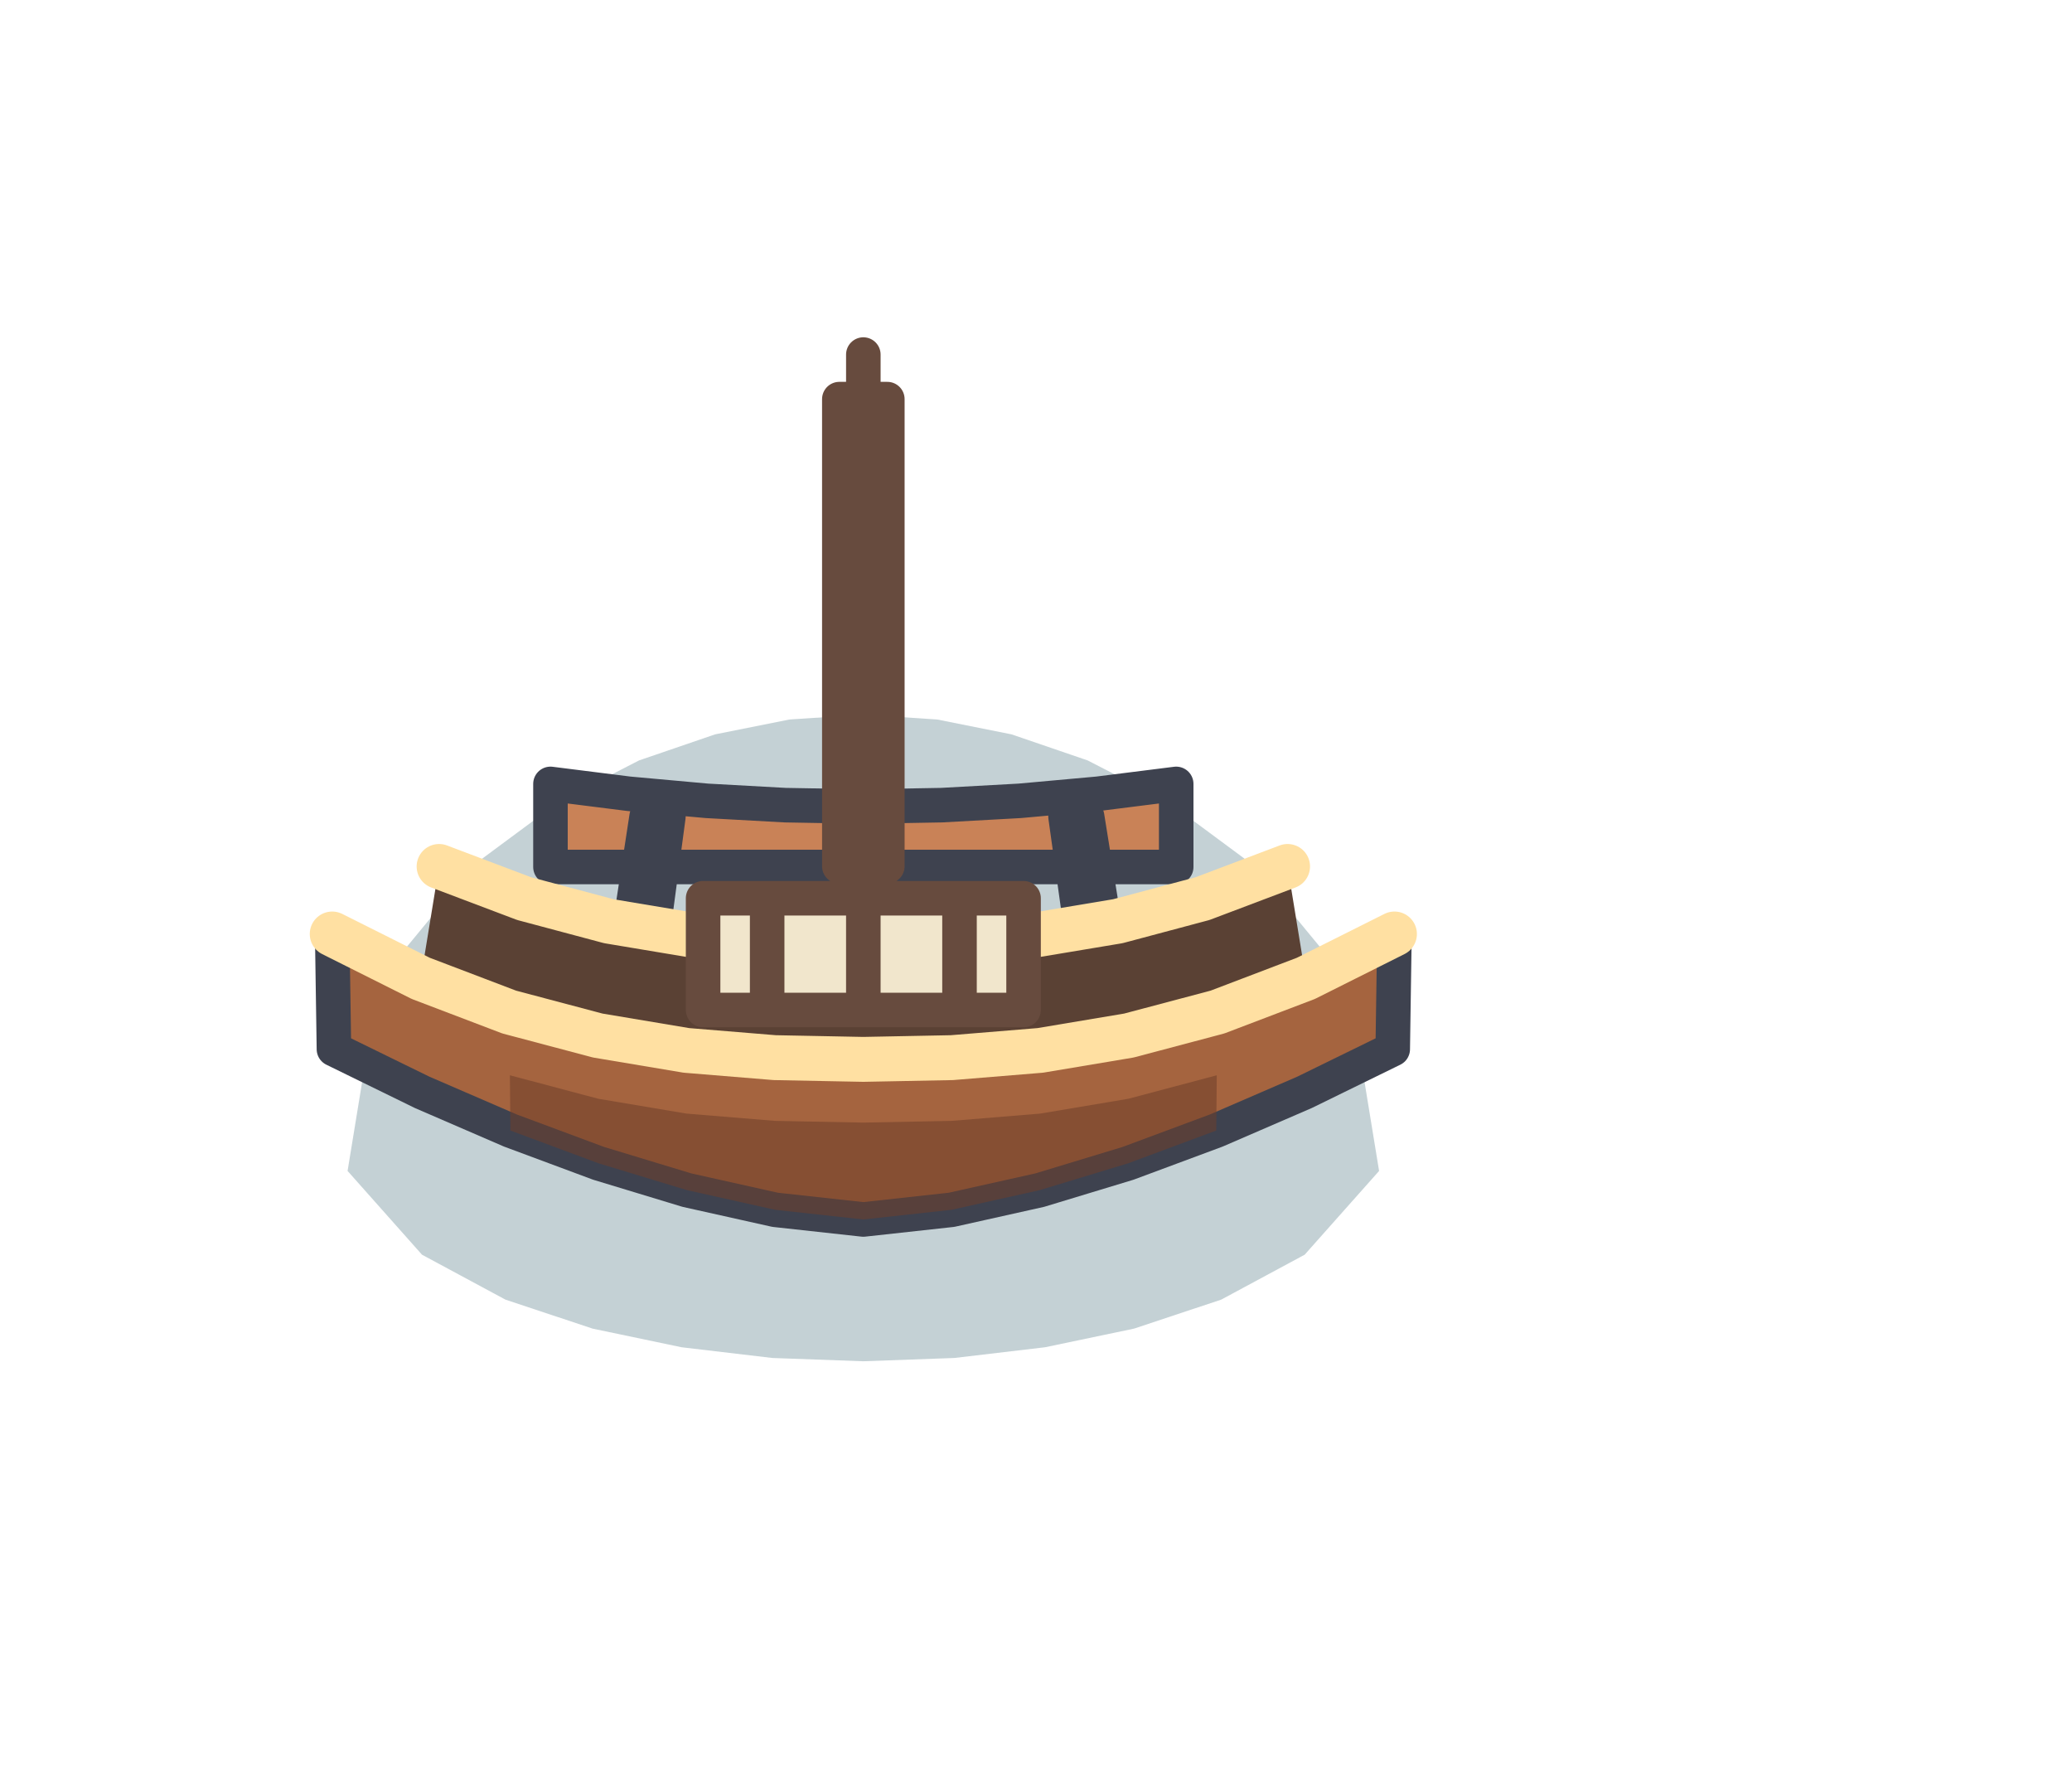
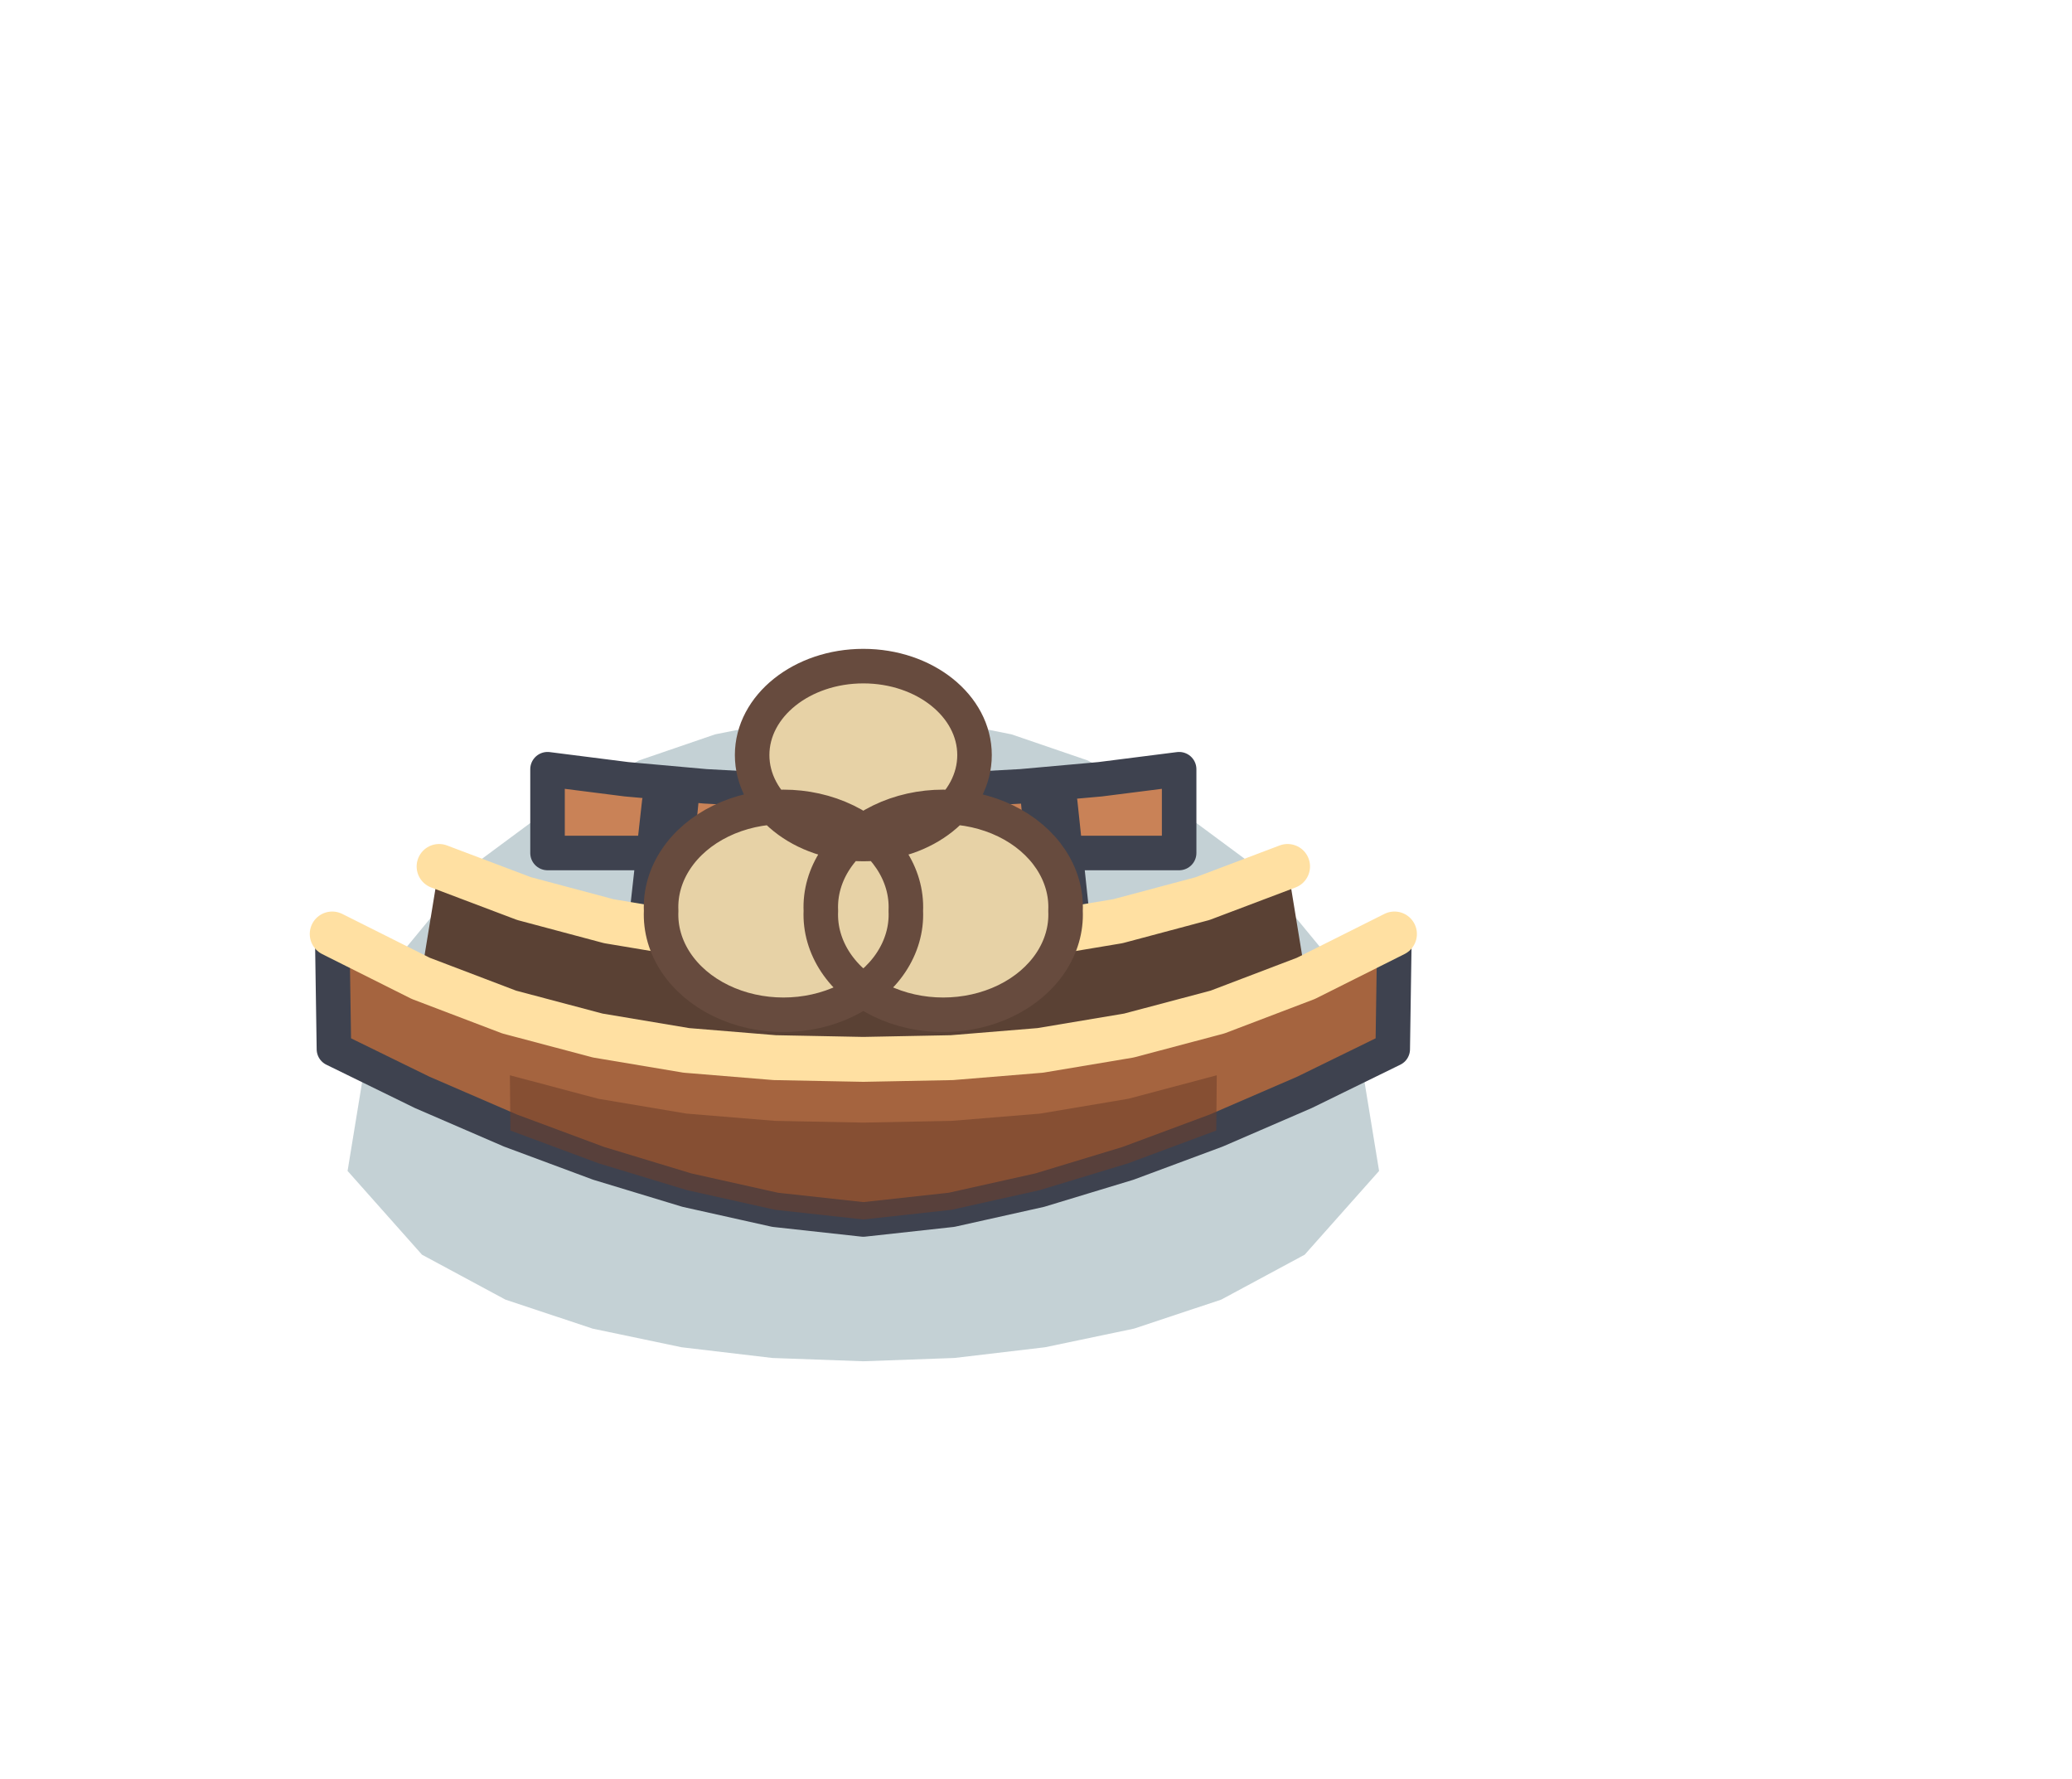
<svg xmlns="http://www.w3.org/2000/svg" width="120" height="103" viewBox="0 0 120 103">
  <g transform="translate(-145 -405)" stroke-linejoin="round" stroke-linecap="round">
    <path d="M165.13 472.80L169.44 477.65L174.27 480.25L179.32 481.93L184.48 483.01L189.73 483.63L195.00 483.82L200.27 483.63L205.52 483.01L210.68 481.93L215.73 480.25L220.56 477.65L224.87 472.80L223.07 461.80L217.47 455.01L212.58 451.39L207.99 449.03L203.58 447.52L199.27 446.66L195.00 446.38L190.73 446.66L186.42 447.52L182.01 449.03L177.42 451.39L172.53 455.01L166.93 461.80Z" fill="#1D4F5C" fill-opacity=".26" />
-     <path d="M181.39 459.21L182.45 452.28L183.71 452.28L182.75 459.45Z M207.70 459.37L206.71 452.28L207.96 452.28L209.06 459.12Z M176.88 450.39L181.41 450.96L185.94 451.37L190.47 451.62L195.00 451.70L199.53 451.62L204.06 451.37L208.59 450.96L213.12 450.39L213.12 455.20L208.59 455.20L204.06 455.20L199.53 455.20L195.00 455.20L190.47 455.20L185.94 455.20L181.41 455.20L176.88 455.20Z" fill="#C98257" stroke="#3E424F" stroke-width="2" />
+     <path d="M182.30 459.37L183.18 451.45L184.45 451.45L183.66 459.59Z M205.89 459.66L205.13 451.45L206.40 451.45L207.25 459.45Z M176.71 449.54L181.28 450.12L185.85 450.53L190.43 450.78L195.00 450.86L199.57 450.78L204.15 450.53L208.72 450.12L213.29 449.54L213.29 454.39L208.72 454.39L204.15 454.39L199.57 454.39L195.00 454.39L190.43 454.39L185.85 454.39L181.28 454.39L176.71 454.39Z" fill="#C98257" stroke="#3E424F" stroke-width="2" />
    <path d="M164.24 459.08L169.37 461.65L174.49 463.60L179.62 464.96L184.75 465.82L189.87 466.24L195.00 466.34L200.13 466.24L205.25 465.82L210.38 464.96L215.51 463.60L220.63 461.65L225.76 459.08L225.66 465.75L220.55 468.25L215.44 470.46L210.33 472.36L205.22 473.91L200.11 475.05L195.00 475.61L189.89 475.05L184.78 473.91L179.67 472.36L174.56 470.46L169.45 468.25L164.34 465.75Z" fill="#A5643F" stroke="#3E424F" stroke-width="2" />
    <path d="M174.53 467.26L179.65 468.62L184.76 469.48L189.88 469.90L195.00 470.00L200.12 469.90L205.24 469.48L210.35 468.62L215.47 467.26L215.44 470.46L210.33 472.36L205.22 473.91L200.11 475.05L195.00 475.61L189.89 475.05L184.78 473.91L179.67 472.36L174.56 470.46Z" fill="#6E3F2B" fill-opacity=".55" />
    <path d="M169.37 461.65L174.49 463.60L179.62 464.96L184.75 465.82L189.87 466.24L195.00 466.34L200.13 466.24L205.25 465.82L210.38 464.96L215.51 463.60L220.63 461.65L219.57 455.17L214.65 457.03L209.74 458.34L204.83 459.16L199.91 459.57L195.00 459.66L190.09 459.57L185.17 459.16L180.26 458.34L175.35 457.03L170.43 455.17Z" fill="#5A4134" />
    <path d="M164.24 459.08L169.37 461.65L174.49 463.60L179.62 464.96L184.75 465.82L189.87 466.24L195.00 466.34L200.13 466.24L205.25 465.82L210.38 464.96L215.51 463.60L220.63 461.65L225.76 459.08 M170.43 455.17L175.35 457.03L180.26 458.34L185.17 459.16L190.09 459.57L195.00 459.66L199.91 459.57L204.83 459.16L209.74 458.34L214.65 457.03L219.57 455.17" fill="none" stroke="#FFE0A2" stroke-width="2.6" />
-     <path d="M185.72 457.01L188.51 457.01L192.22 457.01L195.00 457.01L197.78 457.01L201.49 457.01L204.28 457.01L204.28 463.48L201.49 463.48L197.78 463.48L195.00 463.48L192.22 463.48L188.51 463.48L185.72 463.48Z M189.43 457.01L189.43 463.48M195.00 457.01L195.00 463.48M200.57 457.01L200.57 463.48 M195.00 461.60L195.00 425.53 M193.61 455.16L196.39 455.16L196.39 428.11L193.61 428.11Z" fill="#F1E6CC" stroke="#674B3E" stroke-width="2" />
+     <path d="M183.29 457.74a7.09 5.80 0 1 0 14.17 0a7.09 5.80 0 1 0 -14.17 0Z M192.54 457.74a7.09 5.80 0 1 0 14.17 0a7.09 5.80 0 1 0 -14.17 0Z M188.56 448.72a6.44 5.15 0 1 0 12.88 0a6.44 5.15 0 1 0 -12.88 0Z" fill="#E7D2A6" stroke="#674B3E" stroke-width="2" />
  </g>
</svg>
